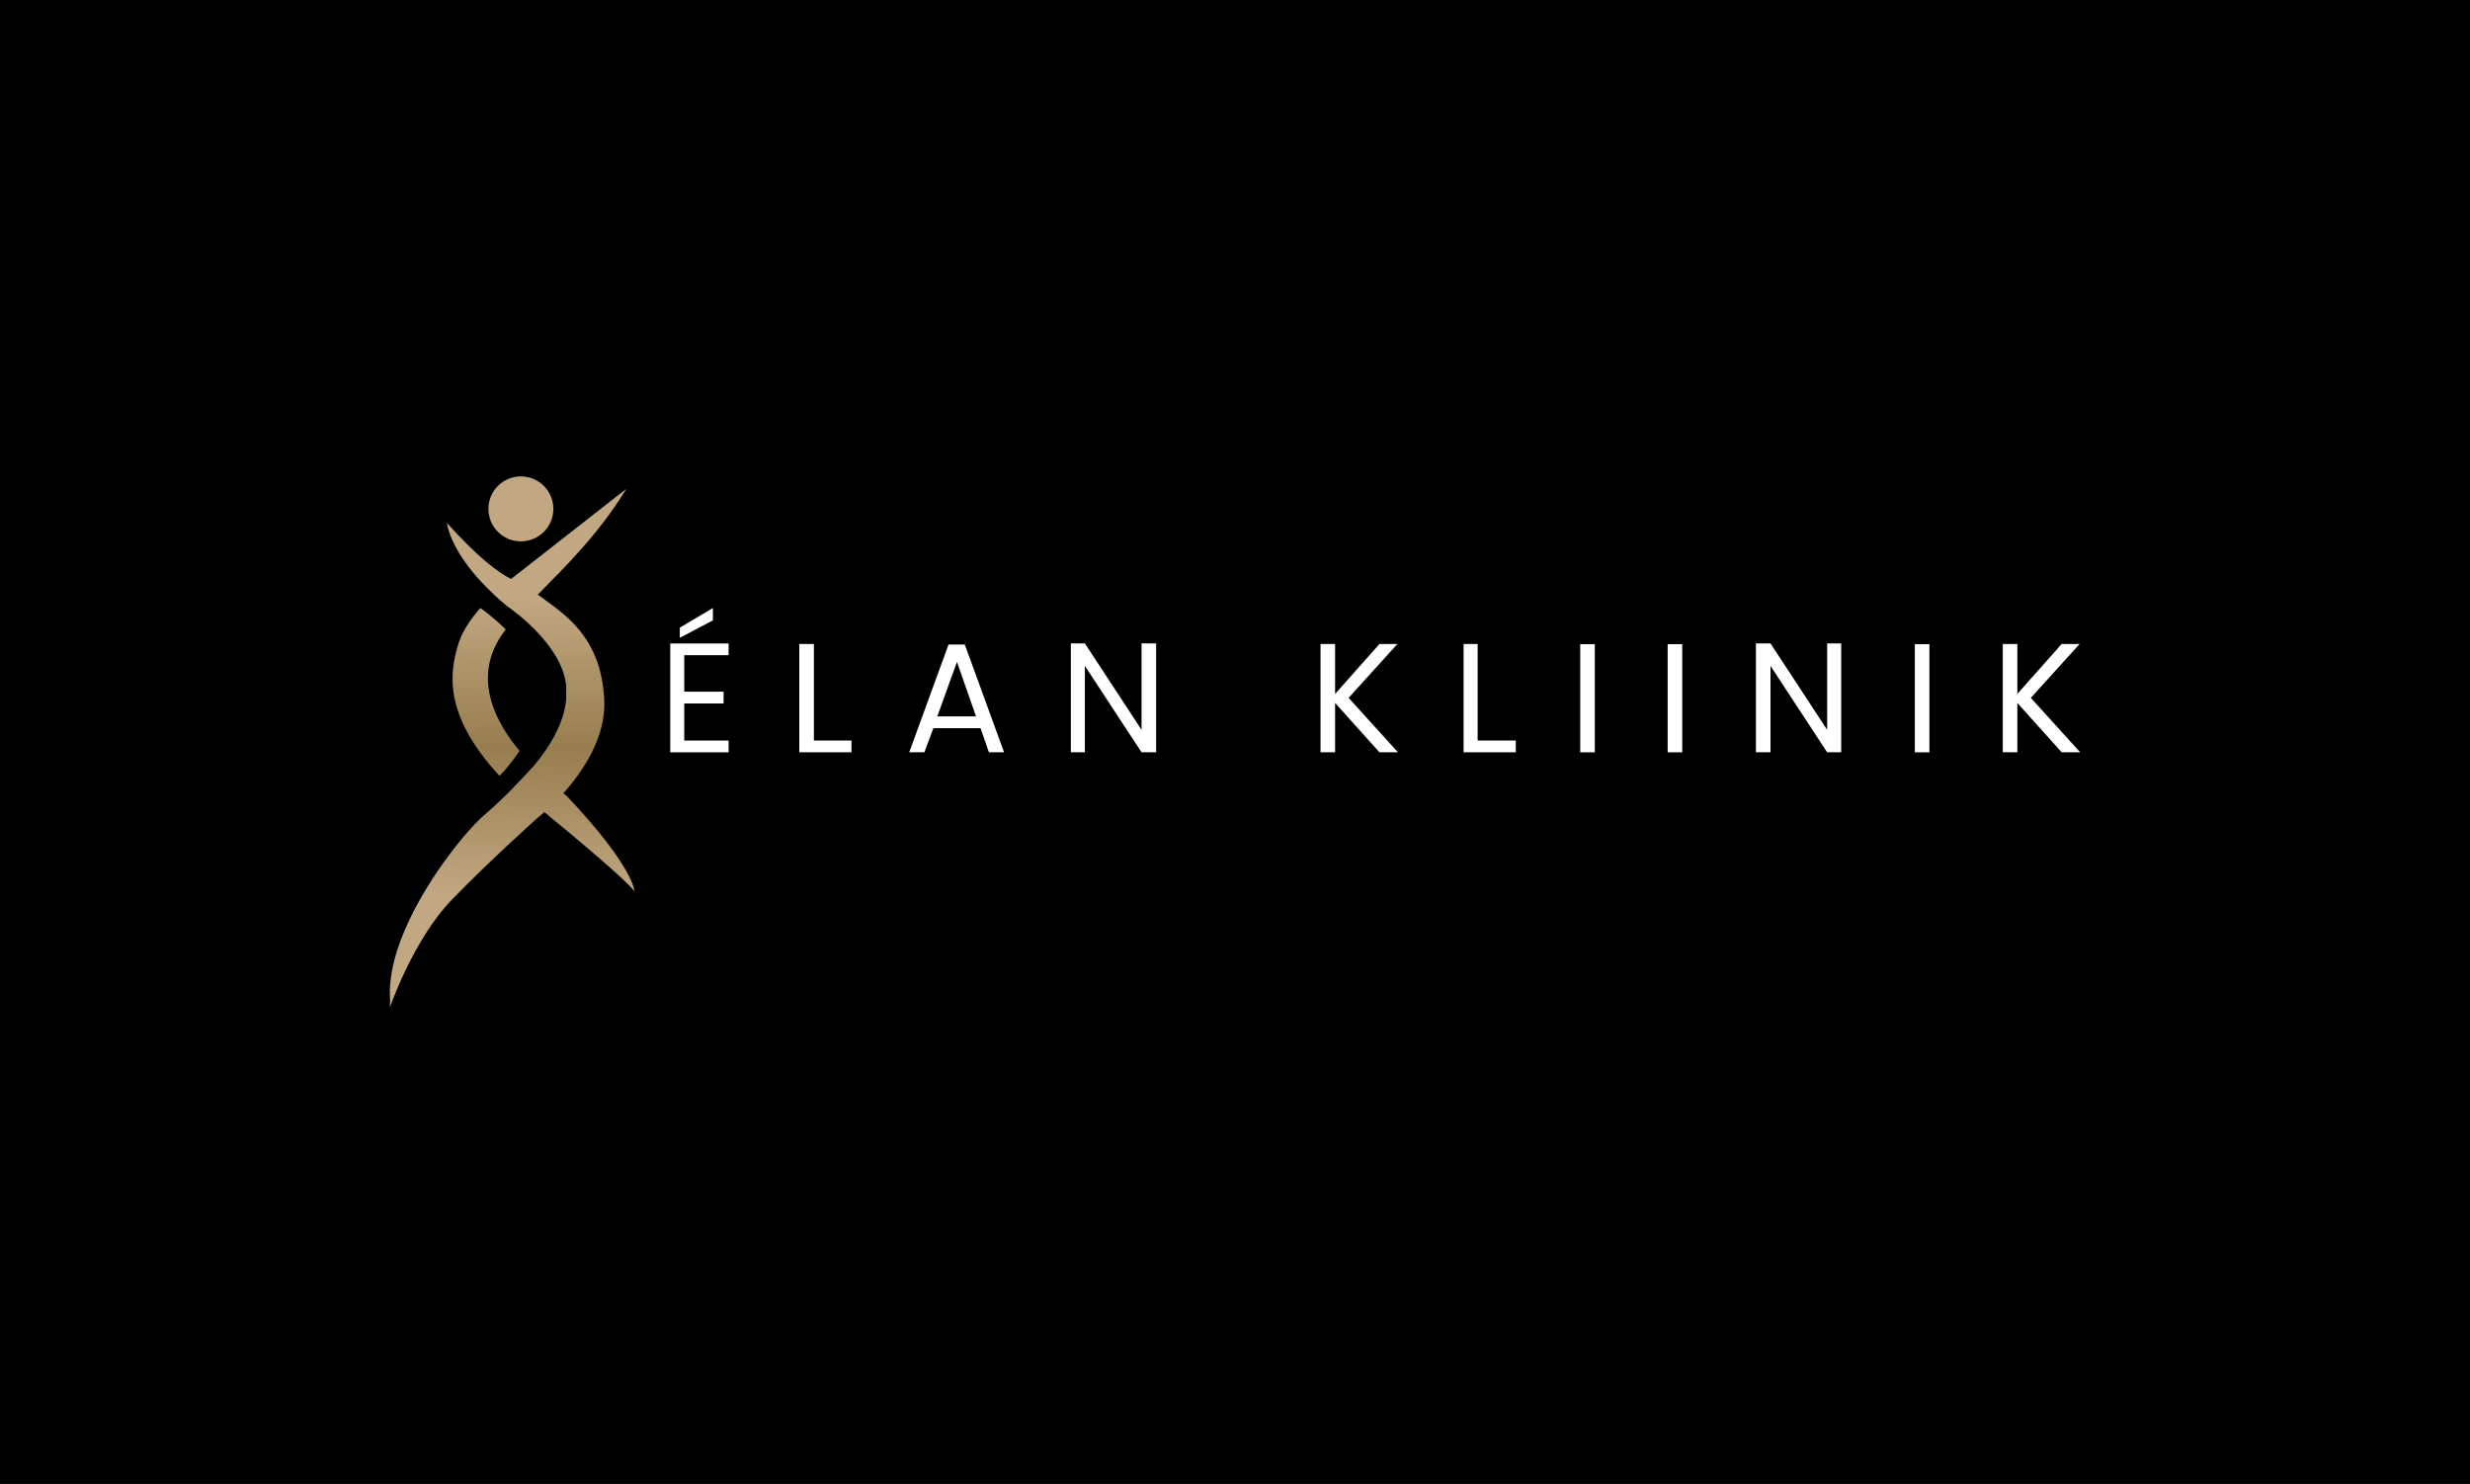
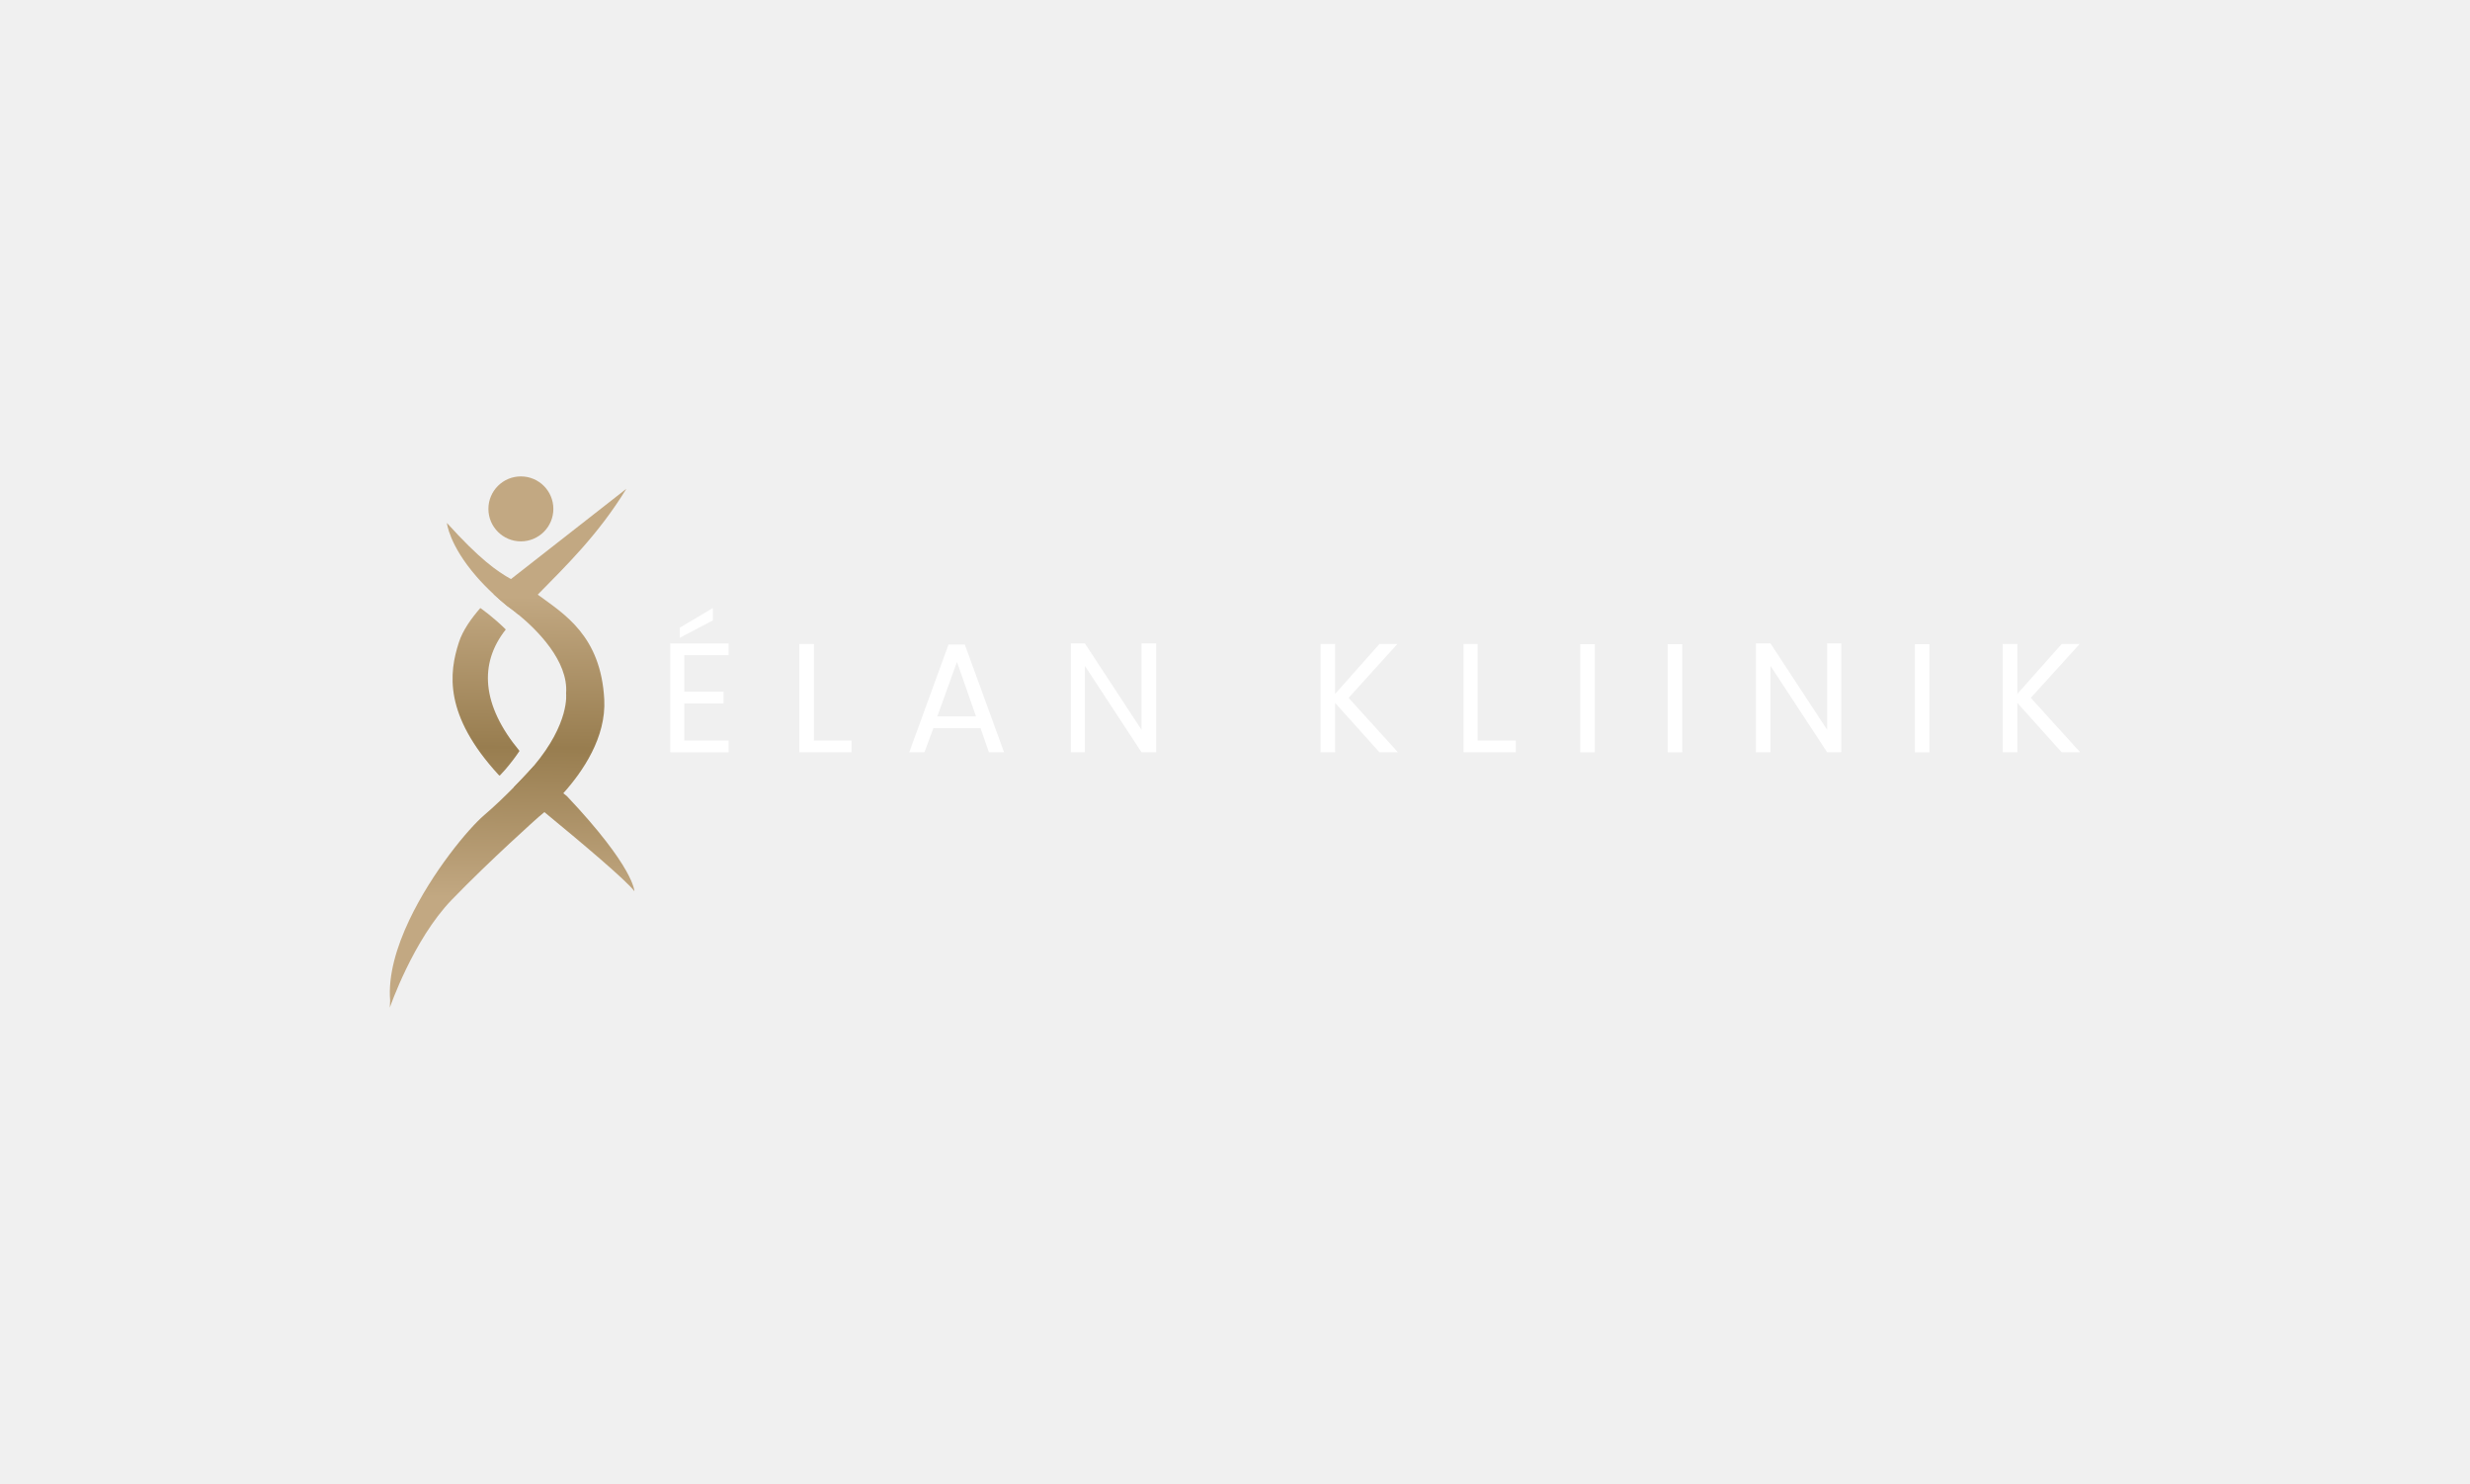
<svg xmlns="http://www.w3.org/2000/svg" xmlns:xlink="http://www.w3.org/1999/xlink" id="Layer_1" data-name="Layer 1" viewBox="0 0 1280 769">
  <defs>
    <style>
      .cls-1 {
        fill-rule: evenodd;
      }

      .cls-1, .cls-2 {
        fill: #fff;
      }

      .cls-3 {
        fill: url(#linear-gradient-5);
      }

      .cls-4 {
        fill: url(#linear-gradient-4);
      }

      .cls-5 {
        fill: url(#linear-gradient-3);
      }

      .cls-6 {
        fill: url(#linear-gradient-2);
      }

      .cls-7 {
        fill: url(#linear-gradient);
      }
    </style>
    <linearGradient id="linear-gradient" x1="256.7" y1="517.38" x2="259.74" y2="257.02" gradientUnits="userSpaceOnUse">
      <stop offset=".2" stop-color="#c2a882" />
      <stop offset=".5" stop-color="#987d4f" />
      <stop offset=".8" stop-color="#c2a882" />
    </linearGradient>
    <linearGradient id="linear-gradient-2" x1="250.15" y1="517.3" x2="253.19" y2="257.02" xlink:href="#linear-gradient" />
    <linearGradient id="linear-gradient-3" x1="287.43" y1="517.74" x2="290.47" y2="257.38" xlink:href="#linear-gradient" />
    <linearGradient id="linear-gradient-4" x1="296.56" y1="517.84" x2="299.6" y2="257.49" xlink:href="#linear-gradient" />
    <linearGradient id="linear-gradient-5" x1="266.97" y1="517.5" x2="270.01" y2="257.14" xlink:href="#linear-gradient" />
  </defs>
-   <rect width="1280" height="769" />
  <g>
    <g>
      <path class="cls-7" d="M291.92,411.07c-3.87,4.31-7.43,7.66-9.81,9.77-1.88,1.65-3.03,2.55-3.03,2.55,0,0-25.06,22.28-45.02,42.94-19.97,20.66-32.04,55.79-32.04,55.79l.15-3.71c-1.05-13.02,3.31-27.68,9.92-41.61,11.79-24.88,30.73-47.47,38.77-54.34,5.52-4.71,11.02-10.05,15.44-14.54,5.62-5.71,9.51-10.07,9.51-10.07.21-.24.42-.49.62-.73,19.01-22.48,16.93-37.75,16.93-37.75,1.33-16.93-15.37-33.18-24.62-40.81-3.49-2.89-5.92-4.54-5.92-4.54-2.54-2.08-4.87-4.12-7.01-6.11-3.41-3.17-6.35-6.22-8.86-9.11-14.28-16.39-15.36-27.81-15.36-27.81,16.97,18.77,25.92,25.02,33.2,29.09,4.75,2.66,8.79,4.38,13.88,8.06.15.1.3.22.46.33,13.19,9.72,32.28,21.03,34.01,54.03,1.03,19.57-11.14,37.35-21.22,48.57Z" />
      <path class="cls-6" d="M269.22,389.14c-2.03,3.06-4.48,6.3-7.41,9.71,0,0-1.06,1.19-2.87,3.13-.41-.34-.63-.51-.63-.51-28.36-30.94-25.68-52.75-20.47-68.71,2-6.12,6.4-12.34,11.08-17.67.81.56,6.76,4.75,13.19,11.12-14,17.64-12.53,39.21,7.11,62.93Z" />
      <path class="cls-5" d="M324.59,253.3c-14.58,23.78-31.27,39.9-45.92,54.84-2.17,2.21-4.29,4.4-6.35,6.58-1.22,1.28-2.41,2.56-3.58,3.84-3.49-2.89-5.92-4.54-5.92-4.54-2.54-2.08-4.87-4.12-7.01-6.11.99-.95,1.93-1.82,2.81-2.62,3.47-3.13,5.94-5.03,5.94-5.03l.23-.18,59.8-46.78Z" />
      <path class="cls-4" d="M328.76,461.86c-3.94-5.44-27.78-25.5-46.65-41.02-2.44-2.01-4.79-3.93-7-5.74-3.3-2.7-6.29-5.13-8.81-7.18,5.62-5.71,9.51-10.07,9.51-10.07.21-.24.42-.49.62-.73,2.39,2.44,4.97,4.9,7.74,7.37,2.43,2.18,5.02,4.38,7.75,6.58.61.49,1.23.99,1.85,1.48,34.99,37.02,34.99,49.31,34.99,49.31Z" />
      <circle class="cls-3" cx="269.93" cy="263.71" r="16.83" />
    </g>
    <g>
      <path class="cls-2" d="M369.43,321.5l-17.15,9v-5.23l17.15-10.18v6.41ZM354.6,339.53v18.92h20.37v6.1h-20.37v19.21h22.98v6.1h-30.24v-56.42h30.24v6.1h-22.98Z" />
      <polygon class="cls-2" points="421.77 383.75 441.26 383.75 441.26 389.85 414.21 389.85 414.21 333.72 421.77 333.72 421.77 383.75" />
      <path class="cls-2" d="M505.79,371.24l-9.88-28.23-10.18,28.23h20.06ZM508.12,377.34h-24.42l-4.65,12.51h-7.86l20.35-55.84h8.44l20.35,55.84h-7.84l-4.37-12.51Z" />
      <polygon class="cls-2" points="599.14 389.85 591.57 389.85 562.21 345.06 562.21 389.85 554.93 389.85 554.93 333.43 562.21 333.43 591.57 378.21 591.57 333.43 599.14 333.43 599.14 389.85" />
      <polygon class="cls-2" points="714.86 389.85 691.88 364.25 691.88 389.85 684.33 389.85 684.33 333.72 691.88 333.72 691.88 359.6 714.86 333.72 724.15 333.72 698.87 361.64 724.44 389.85 714.86 389.85" />
      <polygon class="cls-2" points="765.74 383.75 785.51 383.75 785.51 389.85 758.46 389.85 758.46 333.72 765.74 333.72 765.74 383.75" />
      <path class="cls-1" d="M871.77,333.81v56.06h-7.55v-56.06h7.55ZM826.46,333.81v56.06h-7.55v-56.06h7.55Z" />
      <polygon class="cls-2" points="954.15 389.85 946.87 389.85 917.5 345.06 917.5 389.85 909.95 389.85 909.95 333.43 917.5 333.43 946.87 378.21 946.87 333.43 954.15 333.43 954.15 389.85" />
      <rect class="cls-2" x="992.31" y="333.81" width="7.55" height="56.06" />
      <polygon class="cls-2" points="1068.4 389.85 1045.42 364.25 1045.42 389.85 1037.87 389.85 1037.87 333.72 1045.42 333.72 1045.42 359.6 1068.4 333.72 1077.7 333.72 1052.41 361.64 1077.99 389.85 1068.4 389.85" />
    </g>
  </g>
</svg>
